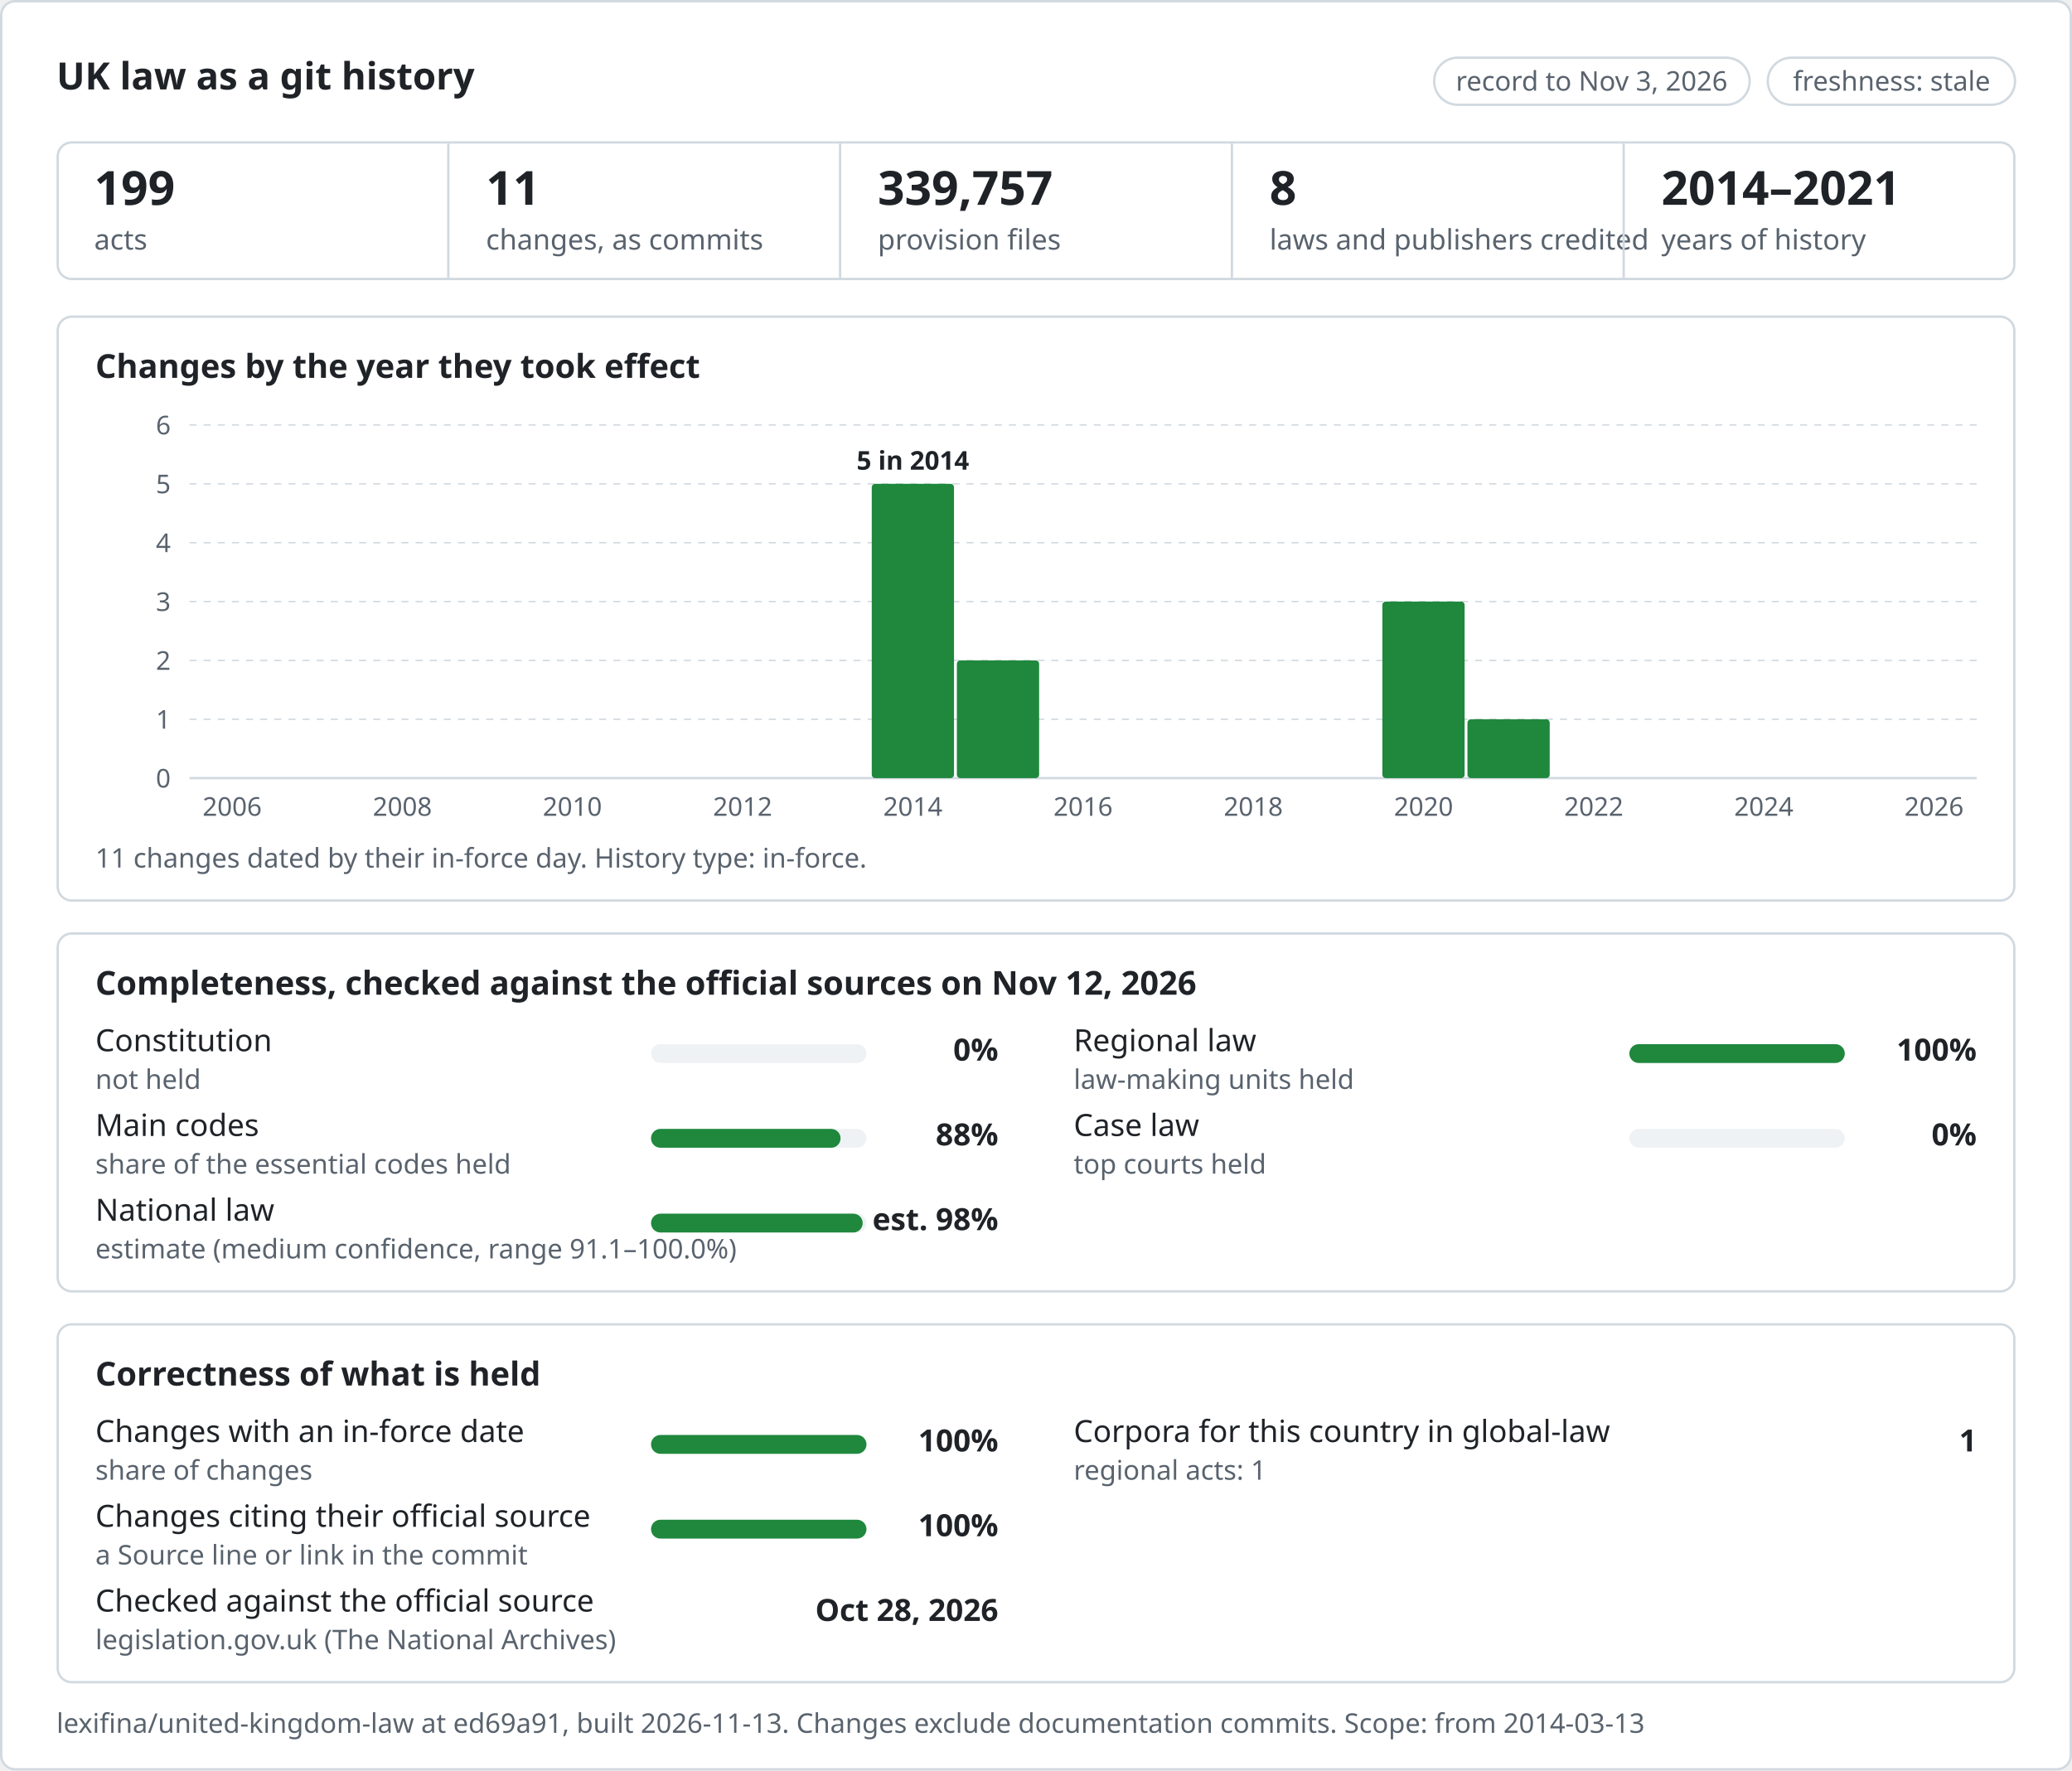
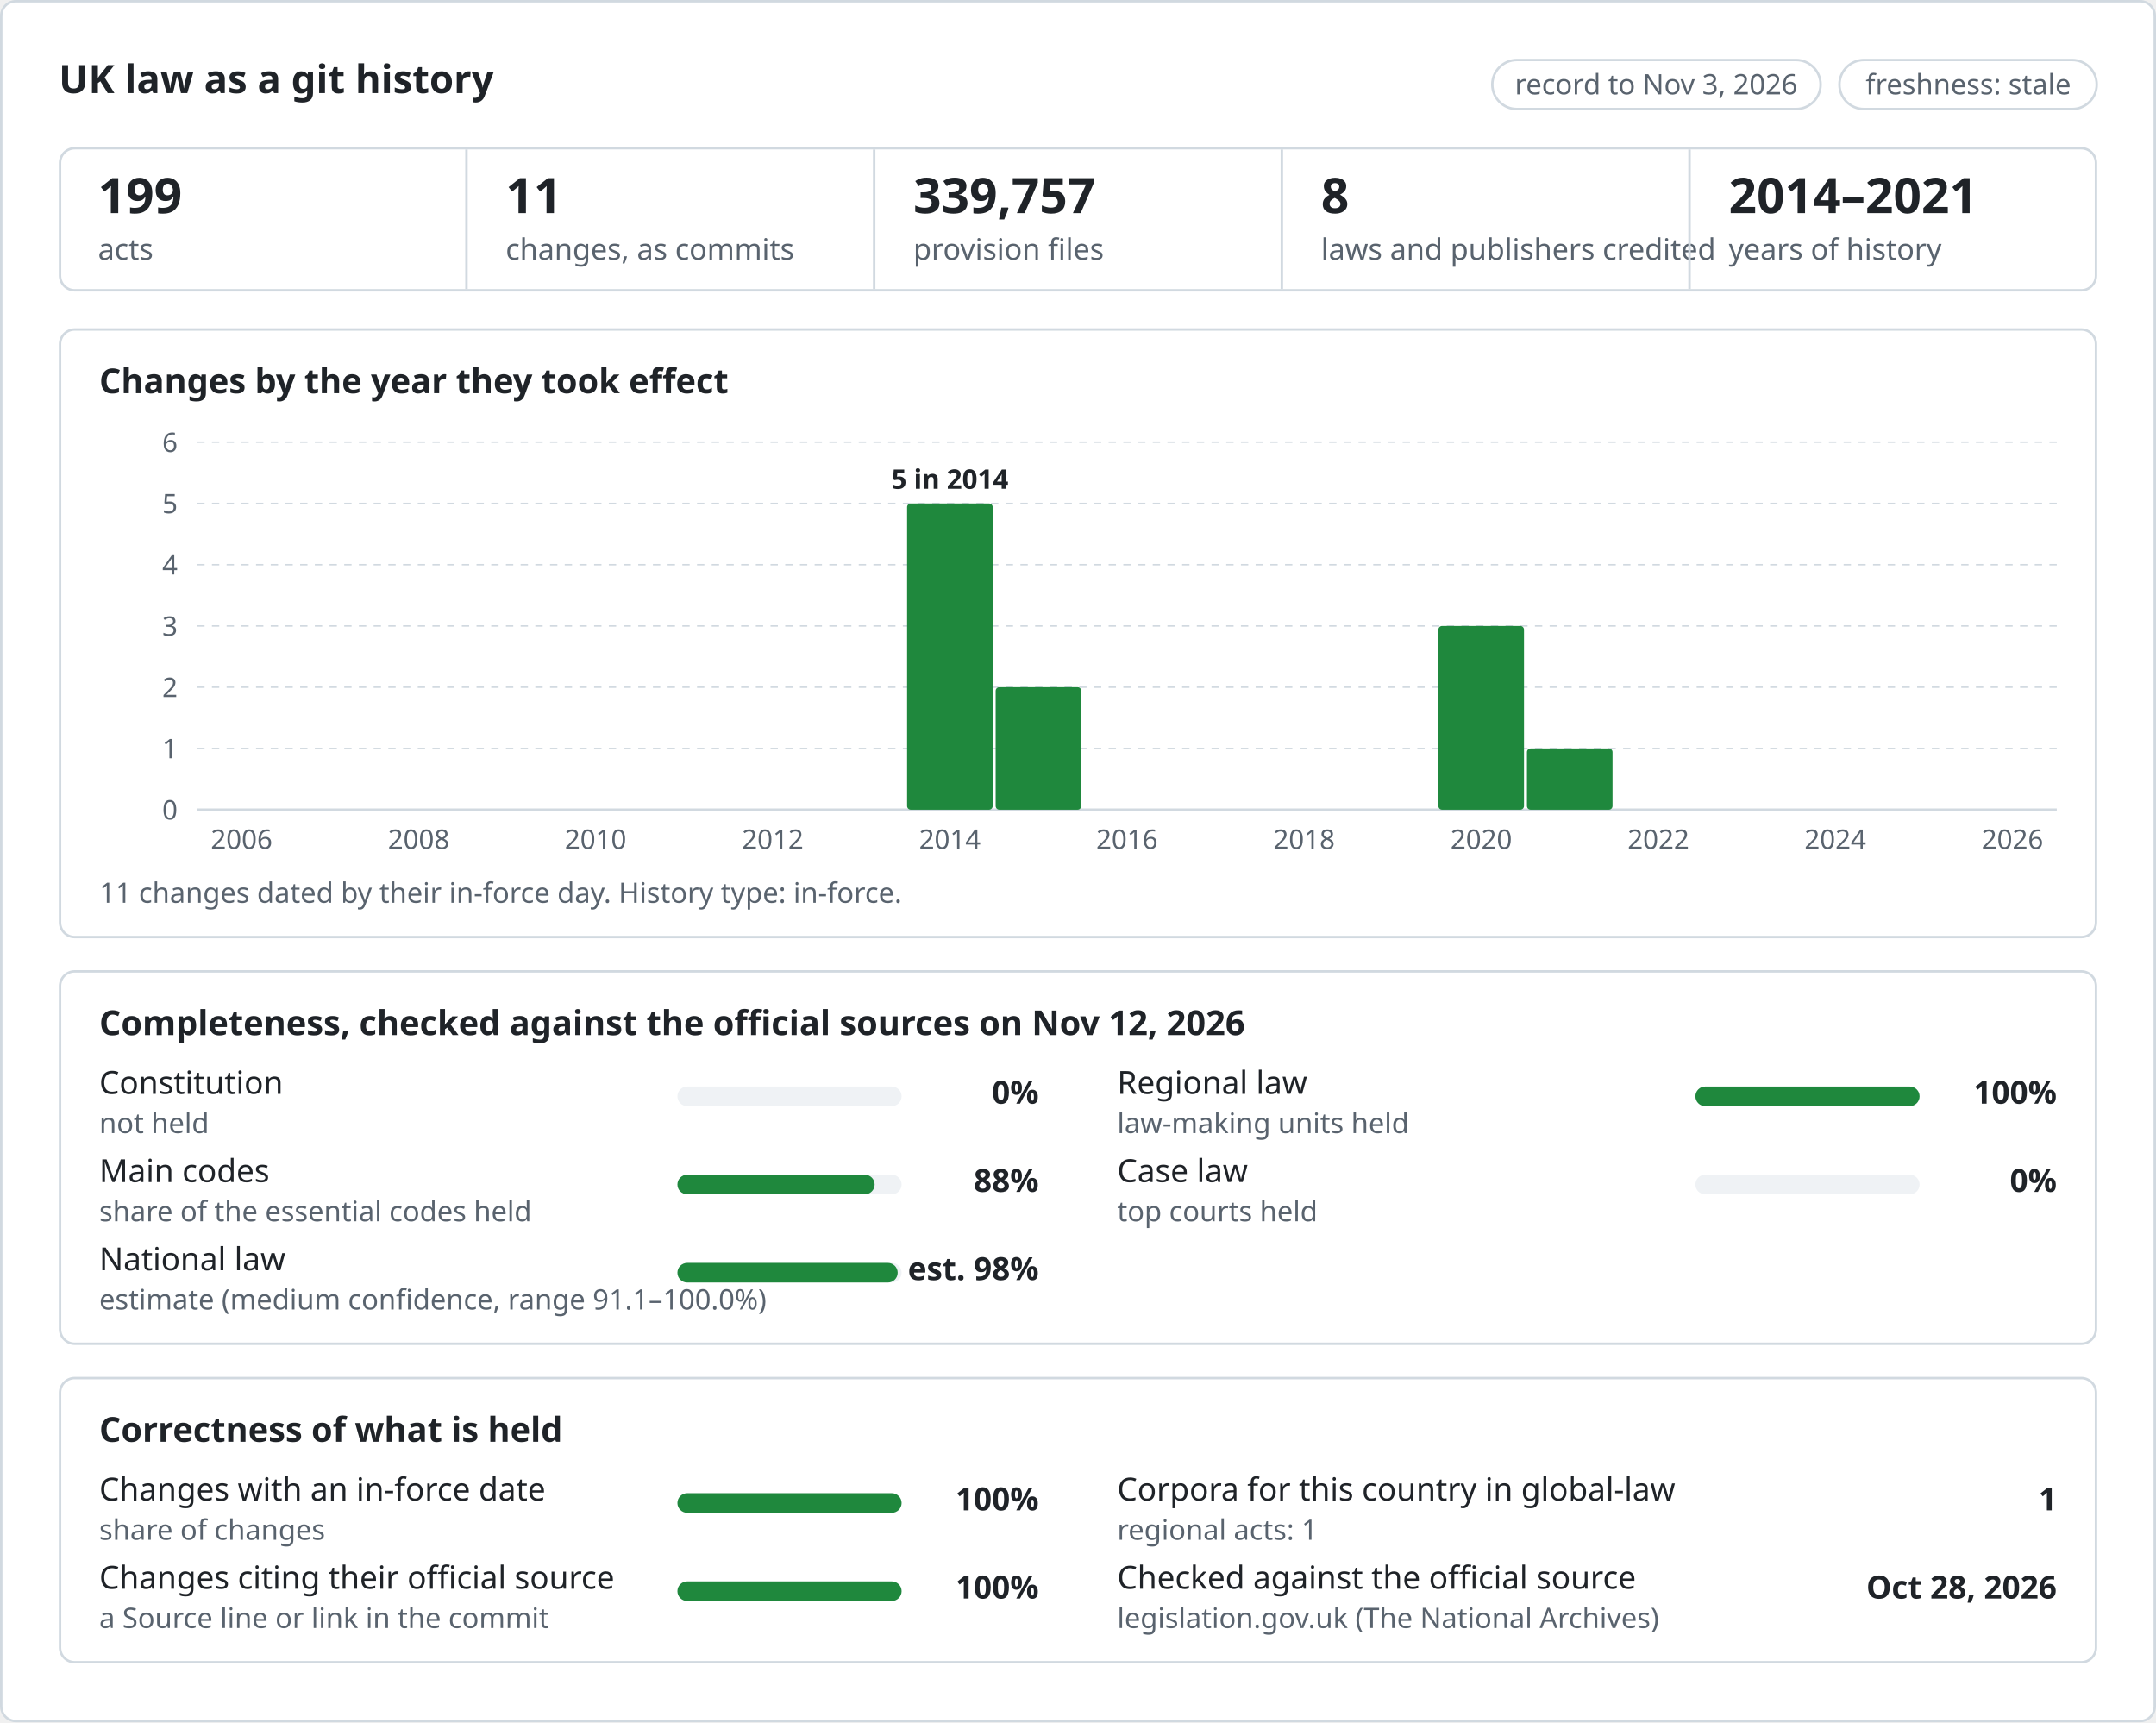
- <svg xmlns="http://www.w3.org/2000/svg" width="880" height="752" viewBox="0 0 880 752" font-family="-apple-system,BlinkMacSystemFont,Segoe UI,Noto Sans,Helvetica,Arial,sans-serif">
-   <rect x="0.5" y="0.5" width="879" height="751" rx="6" fill="#ffffff" stroke="#d1d9e0" />
+ <svg xmlns="http://www.w3.org/2000/svg" width="880" height="703" viewBox="0 0 880 703" font-family="-apple-system,BlinkMacSystemFont,Segoe UI,Noto Sans,Helvetica,Arial,sans-serif">
+   <rect x="0.5" y="0.5" width="879" height="702" rx="6" fill="#ffffff" stroke="#d1d9e0" />
  <text x="24" y="38" font-size="16" font-weight="600" fill="#1f2328">UK law as a git history</text>
  <rect x="609.1" y="24.5" width="134" height="20" rx="10" fill="none" stroke="#d1d9e0" />
  <text x="676.0" y="38.5" font-size="11.5" font-weight="500" text-anchor="middle" fill="#59636e">record to Nov 3, 2026</text>
  <rect x="750.8" y="24.5" width="105" height="20" rx="10" fill="none" stroke="#d1d9e0" />
  <text x="803.4" y="38.5" font-size="11.5" font-weight="500" text-anchor="middle" fill="#59636e">freshness: stale</text>
  <rect x="24.5" y="60.5" width="831" height="58" rx="6" fill="#ffffff" stroke="#d1d9e0" />
  <text x="40.0" y="87" font-size="20" font-weight="600" fill="#1f2328">199</text>
  <text x="40.0" y="106" font-size="12" fill="#59636e">acts</text>
  <line x1="190.4" y1="61" x2="190.4" y2="118" stroke="#d1d9e0" />
  <text x="206.4" y="87" font-size="20" font-weight="600" fill="#1f2328">11</text>
  <text x="206.4" y="106" font-size="12" fill="#59636e">changes, as commits</text>
  <line x1="356.8" y1="61" x2="356.8" y2="118" stroke="#d1d9e0" />
  <text x="372.8" y="87" font-size="20" font-weight="600" fill="#1f2328">339,757</text>
  <text x="372.8" y="106" font-size="12" fill="#59636e">provision files</text>
  <line x1="523.2" y1="61" x2="523.2" y2="118" stroke="#d1d9e0" />
  <text x="539.2" y="87" font-size="20" font-weight="600" fill="#1f2328">8</text>
  <text x="539.2" y="106" font-size="12" fill="#59636e" textLength="142" lengthAdjust="spacingAndGlyphs">laws and publishers credited</text>
  <line x1="689.6" y1="61" x2="689.6" y2="118" stroke="#d1d9e0" />
  <text x="705.6" y="87" font-size="20" font-weight="600" fill="#1f2328">2014–2021</text>
  <text x="705.6" y="106" font-size="12" fill="#59636e">years of history</text>
  <rect x="24.5" y="134.5" width="831" height="248" rx="6" fill="#ffffff" stroke="#d1d9e0" />
  <text x="40.5" y="160.5" font-size="14" font-weight="600" fill="#1f2328">Changes by the year they took effect</text>
  <line x1="80.5" y1="330.5" x2="839.5" y2="330.5" stroke="#d1d9e0" stroke-width="1" />
  <text x="72.5" y="334.5" font-size="11" text-anchor="end" fill="#59636e">0</text>
  <line x1="80.5" y1="305.5" x2="839.5" y2="305.5" stroke="#d1d9e0" stroke-width="0.6" stroke-dasharray="3 3" />
  <text x="72.5" y="309.5" font-size="11" text-anchor="end" fill="#59636e">1</text>
  <line x1="80.5" y1="280.5" x2="839.5" y2="280.5" stroke="#d1d9e0" stroke-width="0.6" stroke-dasharray="3 3" />
  <text x="72.5" y="284.5" font-size="11" text-anchor="end" fill="#59636e">2</text>
  <line x1="80.5" y1="255.5" x2="839.5" y2="255.5" stroke="#d1d9e0" stroke-width="0.6" stroke-dasharray="3 3" />
  <text x="72.5" y="259.5" font-size="11" text-anchor="end" fill="#59636e">3</text>
  <line x1="80.5" y1="230.5" x2="839.5" y2="230.5" stroke="#d1d9e0" stroke-width="0.6" stroke-dasharray="3 3" />
  <text x="72.5" y="234.5" font-size="11" text-anchor="end" fill="#59636e">4</text>
  <line x1="80.5" y1="205.5" x2="839.5" y2="205.5" stroke="#d1d9e0" stroke-width="0.6" stroke-dasharray="3 3" />
  <text x="72.5" y="209.5" font-size="11" text-anchor="end" fill="#59636e">5</text>
  <line x1="80.5" y1="180.5" x2="839.5" y2="180.5" stroke="#d1d9e0" stroke-width="0.6" stroke-dasharray="3 3" />
  <text x="72.5" y="184.5" font-size="11" text-anchor="end" fill="#59636e">6</text>
  <text x="98.6" y="346.5" font-size="11" text-anchor="middle" fill="#59636e">2006</text>
  <text x="170.9" y="346.5" font-size="11" text-anchor="middle" fill="#59636e">2008</text>
  <text x="243.1" y="346.5" font-size="11" text-anchor="middle" fill="#59636e">2010</text>
  <text x="315.4" y="346.5" font-size="11" text-anchor="middle" fill="#59636e">2012</text>
  <rect x="370.24" y="205.5" width="34.94" height="125.0" rx="1.5" fill="#1f883d" />
  <text x="387.7" y="346.5" font-size="11" text-anchor="middle" fill="#59636e">2014</text>
  <text x="387.7" y="199.5" font-size="11" font-weight="600" text-anchor="middle" fill="#1f2328">5 in 2014</text>
  <rect x="406.39" y="280.5" width="34.94" height="50.0" rx="1.5" fill="#1f883d" />
  <text x="460.0" y="346.5" font-size="11" text-anchor="middle" fill="#59636e">2016</text>
  <text x="532.3" y="346.5" font-size="11" text-anchor="middle" fill="#59636e">2018</text>
  <rect x="587.10" y="255.5" width="34.94" height="75.0" rx="1.5" fill="#1f883d" />
  <text x="604.6" y="346.5" font-size="11" text-anchor="middle" fill="#59636e">2020</text>
  <rect x="623.24" y="305.5" width="34.94" height="25.0" rx="1.5" fill="#1f883d" />
  <text x="676.9" y="346.5" font-size="11" text-anchor="middle" fill="#59636e">2022</text>
  <text x="749.1" y="346.5" font-size="11" text-anchor="middle" fill="#59636e">2024</text>
  <text x="821.4" y="346.5" font-size="11" text-anchor="middle" fill="#59636e">2026</text>
  <text x="40.5" y="368.5" font-size="11.5" fill="#59636e">11 changes dated by their in-force day. History type: in-force.</text>
  <rect x="24.5" y="396.5" width="831" height="152" rx="6" fill="#ffffff" stroke="#d1d9e0" />
  <text x="40.5" y="422.5" font-size="14" font-weight="600" fill="#1f2328">Completeness, checked against the official sources on Nov 12, 2026</text>
  <text x="40.5" y="446.5" font-size="13" fill="#1f2328">Constitution</text>
  <text x="40.5" y="462.5" font-size="11.5" fill="#59636e">not held</text>
  <g>
    <rect x="276.5" y="443.5" width="91.5" height="8" rx="4" fill="#eff2f5" />
  </g>
  <text x="424.0" y="450.5" font-size="13" font-weight="600" text-anchor="end" fill="#1f2328">0%</text>
  <text x="40.5" y="482.5" font-size="13" fill="#1f2328">Main codes</text>
  <text x="40.5" y="498.5" font-size="11.5" fill="#59636e">share of the essential codes held</text>
  <g>
    <rect x="276.5" y="479.5" width="91.5" height="8" rx="4" fill="#eff2f5" />
    <rect x="276.5" y="479.5" width="80.5" height="8" rx="4" fill="#1f883d" />
  </g>
  <text x="424.0" y="486.5" font-size="13" font-weight="600" text-anchor="end" fill="#1f2328">88%</text>
  <text x="40.5" y="518.5" font-size="13" fill="#1f2328">National law</text>
  <text x="40.5" y="534.5" font-size="11.5" fill="#59636e">estimate (medium confidence, range 91.1–100.0%)</text>
  <g>
    <rect x="276.5" y="515.5" width="91.5" height="8" rx="4" fill="#eff2f5" />
    <rect x="276.5" y="515.5" width="89.9" height="8" rx="4" fill="#1f883d" />
  </g>
  <text x="424.0" y="522.5" font-size="13" font-weight="600" text-anchor="end" fill="#1f2328">est. 98%</text>
  <text x="456.0" y="446.5" font-size="13" fill="#1f2328">Regional law</text>
  <text x="456.0" y="462.5" font-size="11.5" fill="#59636e">law-making units held</text>
  <g>
    <rect x="692.0" y="443.5" width="91.5" height="8" rx="4" fill="#eff2f5" />
    <rect x="692.0" y="443.5" width="91.5" height="8" rx="4" fill="#1f883d" />
  </g>
  <text x="839.5" y="450.5" font-size="13" font-weight="600" text-anchor="end" fill="#1f2328">100%</text>
  <text x="456.0" y="482.5" font-size="13" fill="#1f2328">Case law</text>
  <text x="456.0" y="498.5" font-size="11.5" fill="#59636e">top courts held</text>
  <g>
    <rect x="692.0" y="479.5" width="91.5" height="8" rx="4" fill="#eff2f5" />
  </g>
  <text x="839.5" y="486.5" font-size="13" font-weight="600" text-anchor="end" fill="#1f2328">0%</text>
-   <rect x="24.5" y="562.5" width="831" height="152" rx="6" fill="#ffffff" stroke="#d1d9e0" />
+   <rect x="24.5" y="562.5" width="831" height="116" rx="6" fill="#ffffff" stroke="#d1d9e0" />
  <text x="40.5" y="588.5" font-size="14" font-weight="600" fill="#1f2328">Correctness of what is held</text>
  <text x="40.5" y="612.5" font-size="13" fill="#1f2328">Changes with an in-force date</text>
  <text x="40.5" y="628.5" font-size="11.5" fill="#59636e">share of changes</text>
  <g>
    <rect x="276.5" y="609.5" width="91.5" height="8" rx="4" fill="#eff2f5" />
    <rect x="276.5" y="609.5" width="91.5" height="8" rx="4" fill="#1f883d" />
  </g>
  <text x="424.0" y="616.5" font-size="13" font-weight="600" text-anchor="end" fill="#1f2328">100%</text>
  <text x="40.5" y="648.5" font-size="13" fill="#1f2328">Changes citing their official source</text>
  <text x="40.5" y="664.5" font-size="11.5" fill="#59636e">a Source line or link in the commit</text>
  <g>
    <rect x="276.5" y="645.5" width="91.5" height="8" rx="4" fill="#eff2f5" />
    <rect x="276.5" y="645.5" width="91.5" height="8" rx="4" fill="#1f883d" />
  </g>
  <text x="424.0" y="652.5" font-size="13" font-weight="600" text-anchor="end" fill="#1f2328">100%</text>
-   <text x="40.5" y="684.5" font-size="13" fill="#1f2328">Checked against the official source</text>
-   <text x="40.5" y="700.5" font-size="11.5" fill="#59636e">legislation.gov.uk (The National Archives)</text>
-   <text x="424.0" y="688.5" font-size="13" font-weight="600" text-anchor="end" fill="#1f2328">Oct 28, 2026</text>
  <text x="456.0" y="612.5" font-size="13" fill="#1f2328">Corpora for this country in global-law</text>
  <text x="456.0" y="628.5" font-size="11.5" fill="#59636e">regional acts: 1</text>
  <text x="839.5" y="616.5" font-size="13" font-weight="600" text-anchor="end" fill="#1f2328">1</text>
-   <text x="24" y="736" font-size="11.5" fill="#59636e">lexifina/united-kingdom-law at ed69a91, built 2026-11-13. Changes exclude documentation commits. Scope: from 2014-03-13</text>
+   <text x="456.0" y="648.5" font-size="13" fill="#1f2328">Checked against the official source</text>
+   <text x="456.0" y="664.5" font-size="11.5" fill="#59636e">legislation.gov.uk (The National Archives)</text>
+   <text x="839.5" y="652.5" font-size="13" font-weight="600" text-anchor="end" fill="#1f2328">Oct 28, 2026</text>
</svg>
